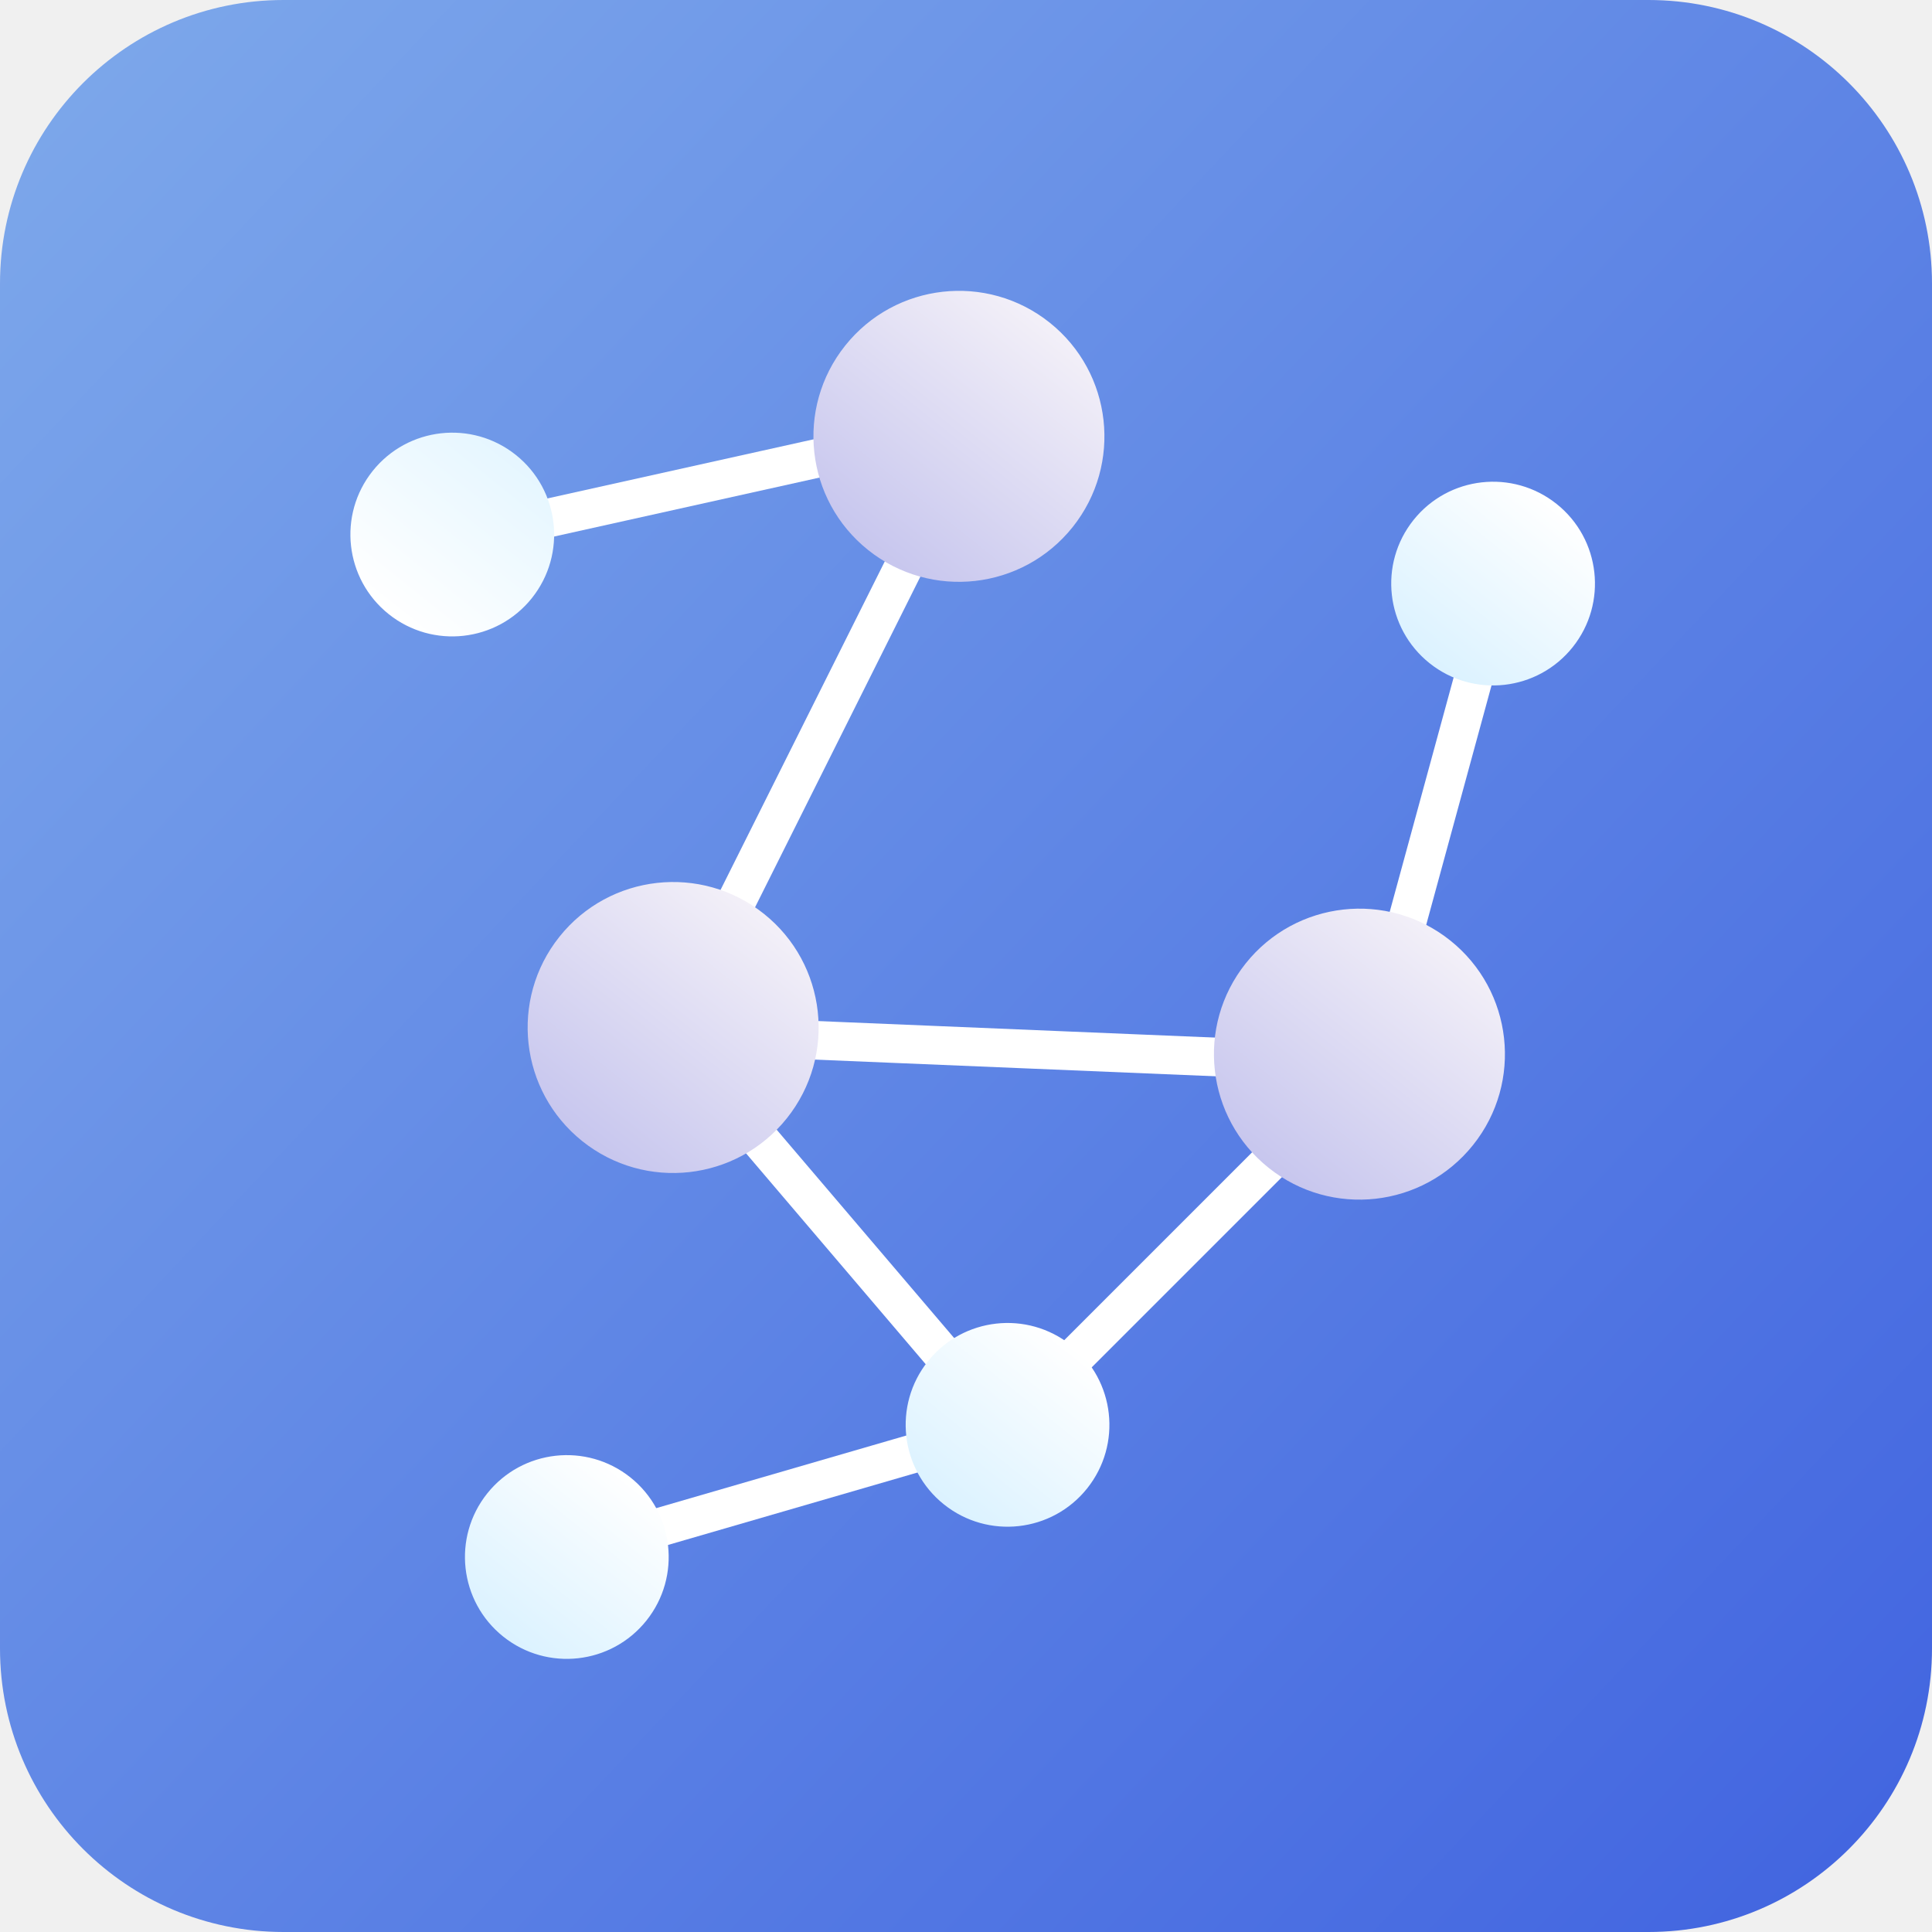
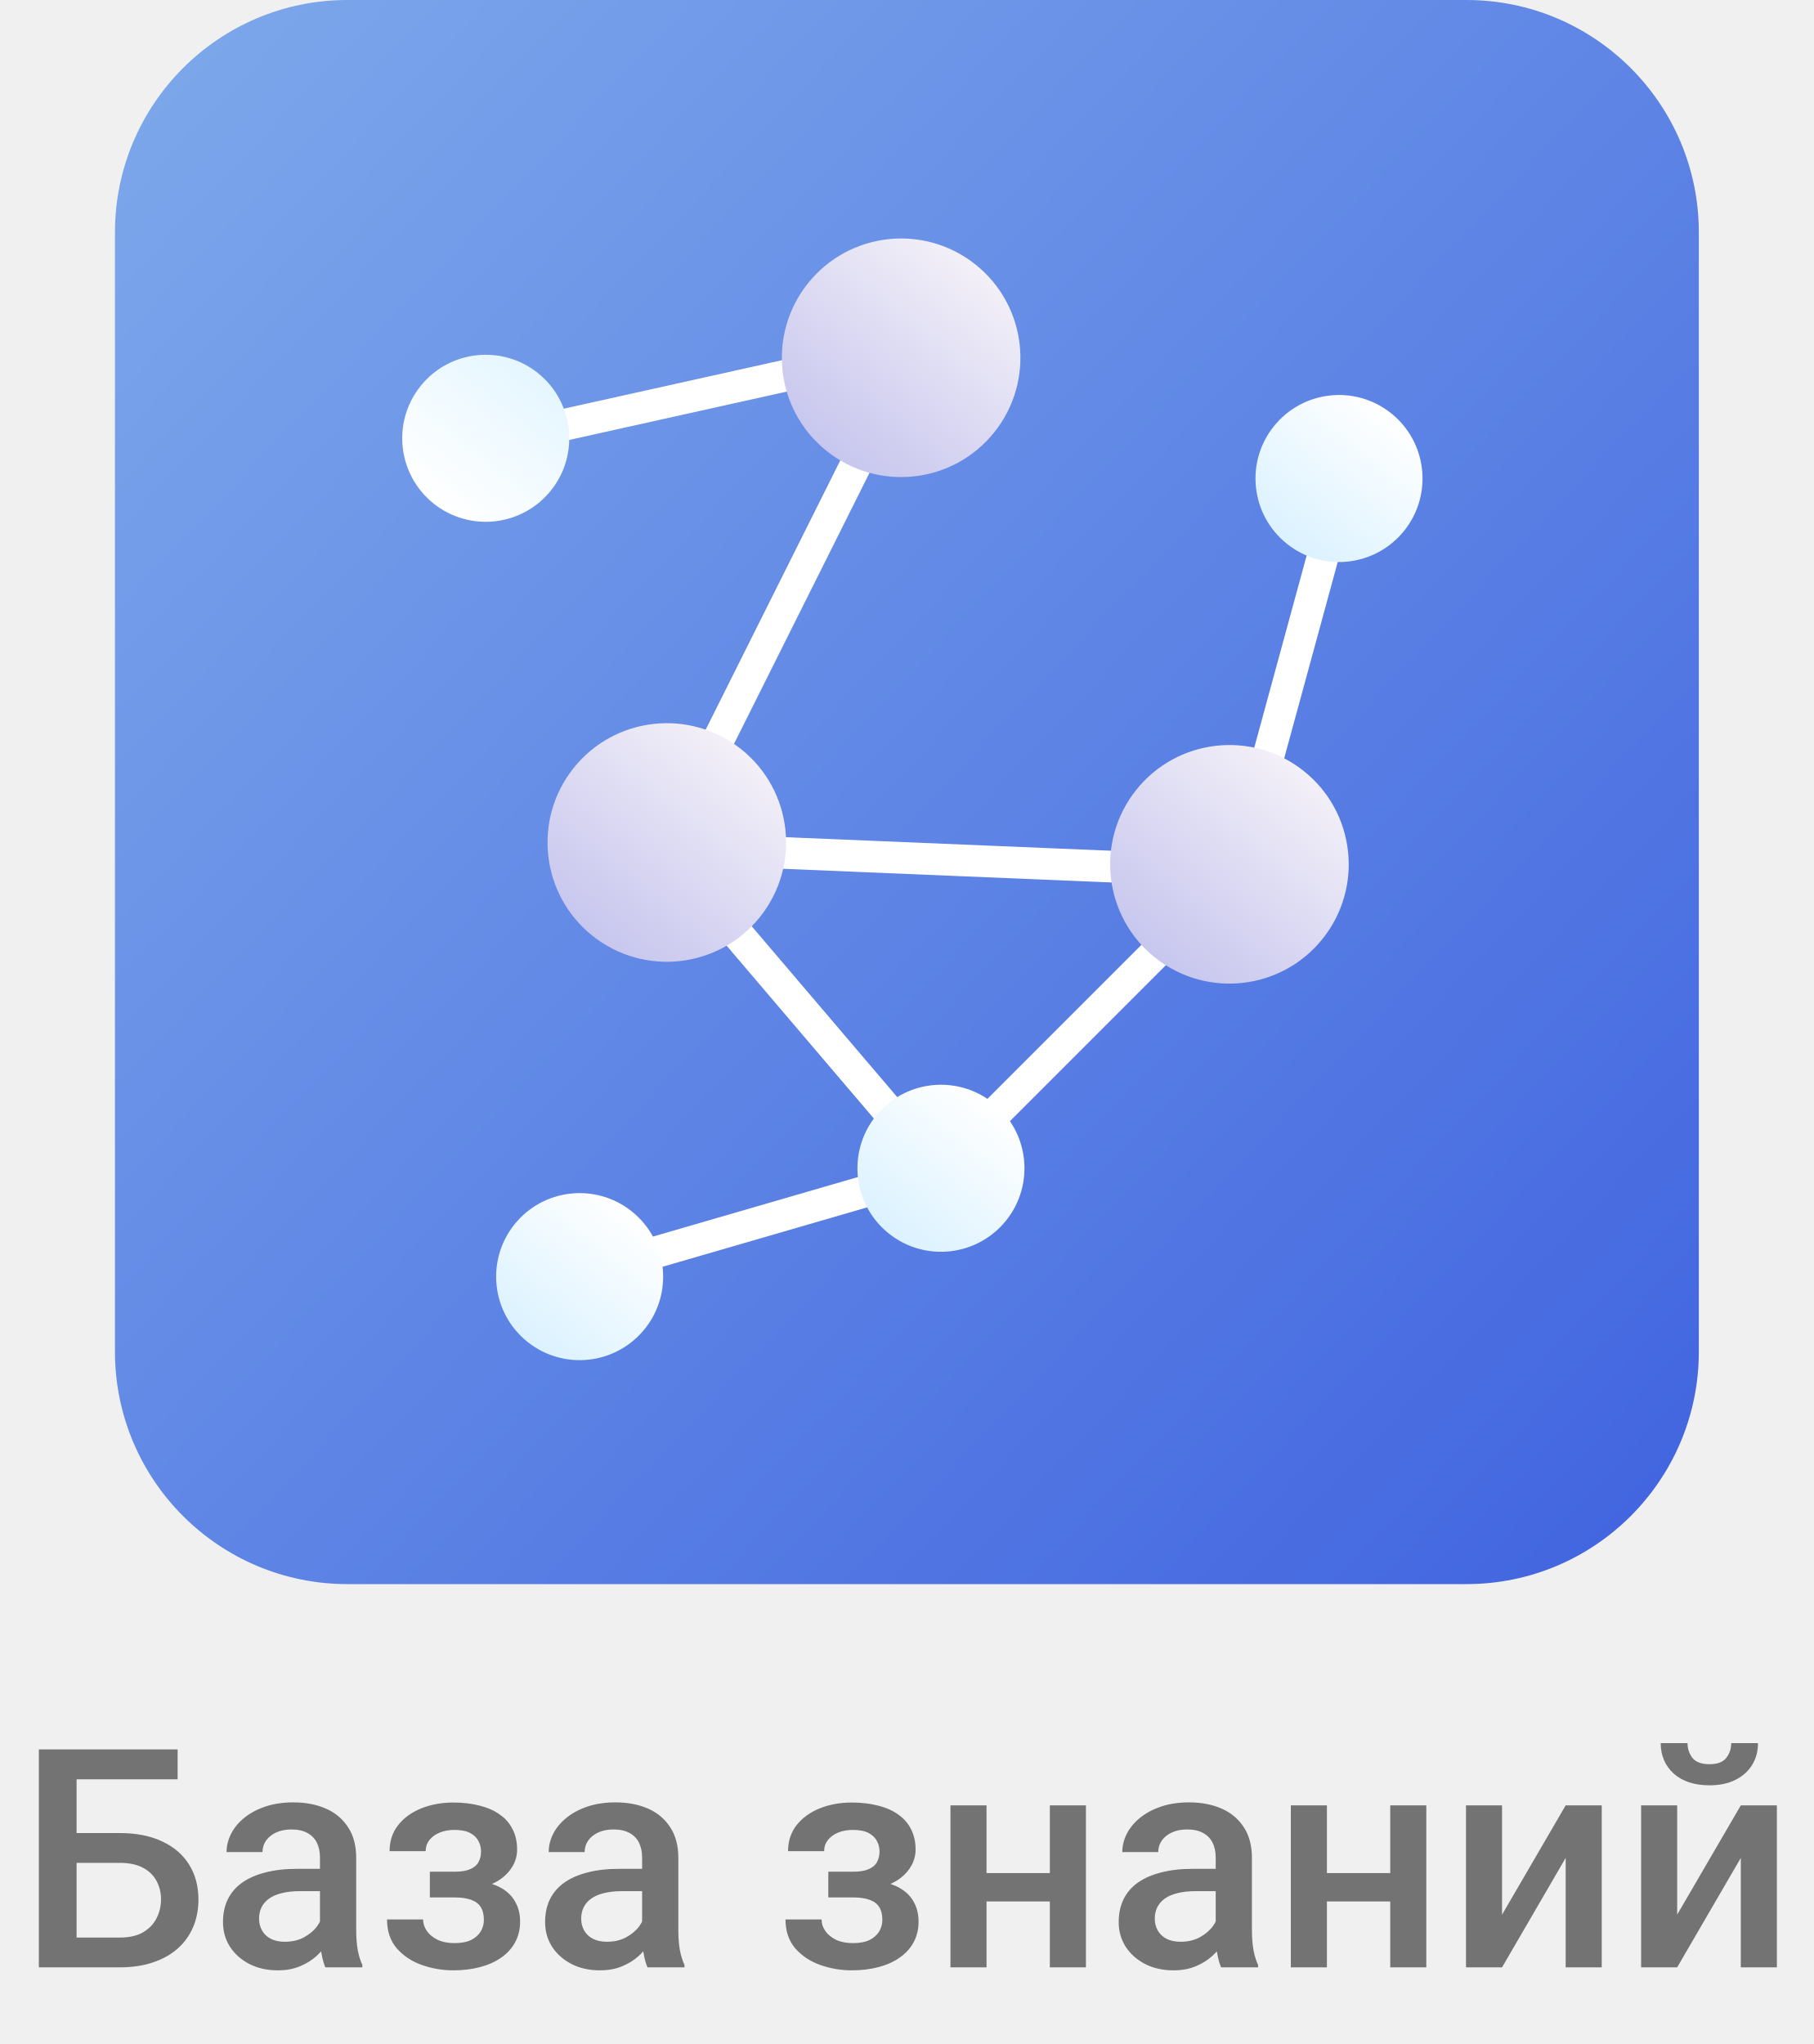
- <svg xmlns="http://www.w3.org/2000/svg" width="62" height="62" viewBox="0 0 62 62" fill="none">
-   <rect width="62" height="62" rx="9.098" fill="url(#paint0_linear_489_567)" />
-   <path d="M14.496 17.313L31.306 13.578L21.5 33.19M21.5 33.19L43.914 34.123M21.5 33.19L32.24 45.797M43.914 34.123L48.117 18.714M43.914 34.123L32.24 45.797M32.24 45.797L17.765 50" stroke="white" stroke-width="1.24" />
-   <circle cx="30.773" cy="14.003" r="4.669" transform="rotate(38.6085 30.7734 14.003)" fill="url(#paint1_linear_489_567)" />
-   <circle cx="43.626" cy="33.829" r="4.669" transform="rotate(38.6085 43.626 33.8287)" fill="url(#paint2_linear_489_567)" />
-   <circle cx="21.602" cy="32.974" r="4.669" transform="rotate(38.6085 21.6018 32.9737)" fill="url(#paint3_linear_489_567)" />
-   <circle cx="32.333" cy="45.725" r="3.269" transform="rotate(38.6085 32.3333 45.7252)" fill="url(#paint4_linear_489_567)" />
-   <circle cx="18.19" cy="49.966" r="3.269" transform="rotate(38.6085 18.1898 49.9659)" fill="url(#paint5_linear_489_567)" />
-   <circle cx="14.514" cy="17.154" r="3.269" transform="rotate(38.6085 14.514 17.1539)" fill="url(#paint6_linear_489_567)" />
-   <circle cx="47.915" cy="18.728" r="3.269" transform="rotate(38.6085 47.915 18.7281)" fill="url(#paint7_linear_489_567)" />
+ <svg xmlns="http://www.w3.org/2000/svg" width="71" height="80" viewBox="0 0 71 80" fill="none">
+   <rect x="4.5" width="62" height="62" rx="9.098" fill="url(#paint0_linear_1182_49)" />
+   <path d="M18.997 17.313L35.807 13.578L26.001 33.189M26.001 33.189L48.414 34.123M26.001 33.189L36.741 45.797M48.414 34.123L52.617 18.714M48.414 34.123L36.741 45.797M36.741 45.797L22.265 50" stroke="white" stroke-width="1.24" />
+   <circle cx="35.274" cy="14.003" r="4.669" transform="rotate(38.6085 35.2737 14.0032)" fill="url(#paint1_linear_1182_49)" />
+   <circle cx="48.126" cy="33.829" r="4.669" transform="rotate(38.6085 48.1262 33.8286)" fill="url(#paint2_linear_1182_49)" />
+   <circle cx="26.102" cy="32.974" r="4.669" transform="rotate(38.6085 26.1018 32.9737)" fill="url(#paint3_linear_1182_49)" />
+   <circle cx="36.833" cy="45.725" r="3.269" transform="rotate(38.6085 36.8334 45.7251)" fill="url(#paint4_linear_1182_49)" />
+   <circle cx="22.69" cy="49.966" r="3.269" transform="rotate(38.6085 22.6899 49.9658)" fill="url(#paint5_linear_1182_49)" />
+   <circle cx="19.014" cy="17.154" r="3.269" transform="rotate(38.6085 19.0141 17.1543)" fill="url(#paint6_linear_1182_49)" />
+   <circle cx="52.415" cy="18.729" r="3.269" transform="rotate(38.6085 52.415 18.7285)" fill="url(#paint7_linear_1182_49)" />
+   <path d="M6.953 68.469V69.641H2.986V77H1.521V68.469H6.953ZM2.541 71.744H4.686C5.334 71.744 5.889 71.853 6.35 72.072C6.811 72.287 7.162 72.59 7.404 72.981C7.646 73.371 7.768 73.826 7.768 74.346C7.768 74.736 7.699 75.094 7.562 75.418C7.426 75.742 7.225 76.023 6.959 76.262C6.693 76.496 6.369 76.678 5.986 76.807C5.607 76.936 5.174 77 4.686 77H1.521V68.469H2.998V75.834H4.686C5.057 75.834 5.361 75.766 5.6 75.629C5.838 75.488 6.014 75.305 6.127 75.078C6.244 74.852 6.303 74.603 6.303 74.334C6.303 74.072 6.244 73.834 6.127 73.619C6.014 73.404 5.838 73.232 5.6 73.103C5.361 72.975 5.057 72.91 4.686 72.91H2.541V71.744ZM12.525 75.728V72.705C12.525 72.478 12.484 72.283 12.402 72.119C12.32 71.955 12.195 71.828 12.027 71.738C11.863 71.648 11.656 71.603 11.406 71.603C11.176 71.603 10.977 71.643 10.809 71.721C10.641 71.799 10.51 71.904 10.416 72.037C10.322 72.17 10.275 72.32 10.275 72.488H8.869C8.869 72.238 8.93 71.996 9.051 71.762C9.172 71.527 9.348 71.318 9.578 71.135C9.809 70.951 10.084 70.807 10.404 70.701C10.725 70.596 11.084 70.543 11.482 70.543C11.959 70.543 12.381 70.623 12.748 70.783C13.119 70.943 13.41 71.186 13.621 71.51C13.836 71.83 13.943 72.232 13.943 72.717V75.535C13.943 75.824 13.963 76.084 14.002 76.314C14.045 76.541 14.105 76.738 14.184 76.906V77H12.736C12.67 76.848 12.617 76.654 12.578 76.42C12.543 76.182 12.525 75.951 12.525 75.728ZM12.73 73.144L12.742 74.018H11.729C11.467 74.018 11.236 74.043 11.037 74.094C10.838 74.141 10.672 74.211 10.539 74.305C10.406 74.398 10.307 74.512 10.24 74.644C10.174 74.777 10.141 74.928 10.141 75.096C10.141 75.264 10.18 75.418 10.258 75.559C10.336 75.695 10.449 75.803 10.598 75.881C10.75 75.959 10.934 75.998 11.148 75.998C11.438 75.998 11.69 75.939 11.904 75.822C12.123 75.701 12.295 75.555 12.42 75.383C12.545 75.207 12.611 75.041 12.619 74.885L13.076 75.512C13.029 75.672 12.949 75.844 12.836 76.027C12.723 76.211 12.574 76.387 12.391 76.555C12.211 76.719 11.994 76.853 11.74 76.959C11.49 77.064 11.201 77.117 10.873 77.117C10.459 77.117 10.09 77.035 9.766 76.871C9.441 76.703 9.188 76.478 9.004 76.197C8.82 75.912 8.729 75.59 8.729 75.231C8.729 74.894 8.791 74.598 8.916 74.34C9.045 74.078 9.232 73.859 9.479 73.684C9.729 73.508 10.033 73.375 10.393 73.285C10.752 73.191 11.162 73.144 11.623 73.144H12.73ZM18.045 73.971H16.826V73.256H17.811C18.061 73.256 18.26 73.223 18.408 73.156C18.561 73.09 18.668 72.998 18.73 72.881C18.797 72.76 18.83 72.619 18.83 72.459C18.83 72.318 18.797 72.186 18.73 72.061C18.668 71.932 18.561 71.826 18.408 71.744C18.256 71.662 18.049 71.621 17.787 71.621C17.572 71.621 17.379 71.656 17.207 71.727C17.039 71.797 16.906 71.894 16.809 72.019C16.711 72.144 16.662 72.289 16.662 72.453H15.25C15.25 72.059 15.361 71.719 15.584 71.434C15.81 71.148 16.113 70.93 16.492 70.777C16.871 70.625 17.287 70.549 17.74 70.549C18.127 70.549 18.475 70.59 18.783 70.672C19.092 70.75 19.354 70.867 19.568 71.023C19.787 71.176 19.953 71.367 20.066 71.598C20.184 71.824 20.242 72.088 20.242 72.389C20.242 72.603 20.191 72.807 20.09 72.998C19.988 73.189 19.842 73.359 19.65 73.508C19.459 73.652 19.227 73.766 18.953 73.848C18.684 73.93 18.381 73.971 18.045 73.971ZM16.826 73.561H18.045C18.42 73.561 18.752 73.598 19.041 73.672C19.33 73.742 19.572 73.848 19.768 73.988C19.963 74.129 20.109 74.303 20.207 74.51C20.309 74.713 20.359 74.947 20.359 75.213C20.359 75.51 20.295 75.777 20.166 76.016C20.041 76.25 19.861 76.449 19.627 76.613C19.396 76.777 19.121 76.902 18.801 76.988C18.48 77.074 18.127 77.117 17.74 77.117C17.318 77.117 16.908 77.047 16.51 76.906C16.115 76.766 15.789 76.549 15.531 76.256C15.277 75.959 15.15 75.582 15.15 75.125H16.562C16.562 75.285 16.611 75.436 16.709 75.576C16.807 75.717 16.947 75.832 17.131 75.922C17.314 76.008 17.535 76.051 17.793 76.051C18.059 76.051 18.275 76.01 18.443 75.928C18.611 75.842 18.736 75.731 18.818 75.594C18.9 75.453 18.941 75.305 18.941 75.148C18.941 74.938 18.9 74.768 18.818 74.639C18.736 74.51 18.611 74.416 18.443 74.357C18.275 74.295 18.064 74.264 17.811 74.264H16.826V73.561ZM25.135 75.728V72.705C25.135 72.478 25.094 72.283 25.012 72.119C24.93 71.955 24.805 71.828 24.637 71.738C24.473 71.648 24.266 71.603 24.016 71.603C23.785 71.603 23.586 71.643 23.418 71.721C23.25 71.799 23.119 71.904 23.025 72.037C22.932 72.17 22.885 72.32 22.885 72.488H21.479C21.479 72.238 21.539 71.996 21.66 71.762C21.781 71.527 21.957 71.318 22.188 71.135C22.418 70.951 22.693 70.807 23.014 70.701C23.334 70.596 23.693 70.543 24.092 70.543C24.568 70.543 24.99 70.623 25.357 70.783C25.729 70.943 26.02 71.186 26.23 71.51C26.445 71.83 26.553 72.232 26.553 72.717V75.535C26.553 75.824 26.572 76.084 26.611 76.314C26.654 76.541 26.715 76.738 26.793 76.906V77H25.346C25.279 76.848 25.227 76.654 25.188 76.42C25.152 76.182 25.135 75.951 25.135 75.728ZM25.34 73.144L25.352 74.018H24.338C24.076 74.018 23.846 74.043 23.646 74.094C23.447 74.141 23.281 74.211 23.148 74.305C23.016 74.398 22.916 74.512 22.85 74.644C22.783 74.777 22.75 74.928 22.75 75.096C22.75 75.264 22.789 75.418 22.867 75.559C22.945 75.695 23.059 75.803 23.207 75.881C23.359 75.959 23.543 75.998 23.758 75.998C24.047 75.998 24.299 75.939 24.514 75.822C24.732 75.701 24.904 75.555 25.029 75.383C25.154 75.207 25.221 75.041 25.229 74.885L25.686 75.512C25.639 75.672 25.559 75.844 25.445 76.027C25.332 76.211 25.184 76.387 25 76.555C24.82 76.719 24.604 76.853 24.35 76.959C24.1 77.064 23.811 77.117 23.482 77.117C23.068 77.117 22.699 77.035 22.375 76.871C22.051 76.703 21.797 76.478 21.613 76.197C21.43 75.912 21.338 75.59 21.338 75.231C21.338 74.894 21.4 74.598 21.525 74.34C21.654 74.078 21.842 73.859 22.088 73.684C22.338 73.508 22.643 73.375 23.002 73.285C23.361 73.191 23.771 73.144 24.232 73.144H25.34ZM33.643 73.971H32.424V73.256H33.408C33.658 73.256 33.857 73.223 34.006 73.156C34.158 73.09 34.266 72.998 34.328 72.881C34.395 72.76 34.428 72.619 34.428 72.459C34.428 72.318 34.395 72.186 34.328 72.061C34.266 71.932 34.158 71.826 34.006 71.744C33.853 71.662 33.647 71.621 33.385 71.621C33.17 71.621 32.977 71.656 32.805 71.727C32.637 71.797 32.504 71.894 32.406 72.019C32.309 72.144 32.26 72.289 32.26 72.453H30.848C30.848 72.059 30.959 71.719 31.182 71.434C31.408 71.148 31.711 70.93 32.09 70.777C32.469 70.625 32.885 70.549 33.338 70.549C33.725 70.549 34.072 70.59 34.381 70.672C34.69 70.75 34.951 70.867 35.166 71.023C35.385 71.176 35.551 71.367 35.664 71.598C35.781 71.824 35.84 72.088 35.84 72.389C35.84 72.603 35.789 72.807 35.688 72.998C35.586 73.189 35.44 73.359 35.248 73.508C35.057 73.652 34.824 73.766 34.551 73.848C34.281 73.93 33.978 73.971 33.643 73.971ZM32.424 73.561H33.643C34.018 73.561 34.35 73.598 34.639 73.672C34.928 73.742 35.17 73.848 35.365 73.988C35.56 74.129 35.707 74.303 35.805 74.51C35.906 74.713 35.957 74.947 35.957 75.213C35.957 75.51 35.893 75.777 35.764 76.016C35.639 76.25 35.459 76.449 35.225 76.613C34.994 76.777 34.719 76.902 34.398 76.988C34.078 77.074 33.725 77.117 33.338 77.117C32.916 77.117 32.506 77.047 32.107 76.906C31.713 76.766 31.387 76.549 31.129 76.256C30.875 75.959 30.748 75.582 30.748 75.125H32.16C32.16 75.285 32.209 75.436 32.307 75.576C32.404 75.717 32.545 75.832 32.728 75.922C32.912 76.008 33.133 76.051 33.391 76.051C33.656 76.051 33.873 76.01 34.041 75.928C34.209 75.842 34.334 75.731 34.416 75.594C34.498 75.453 34.539 75.305 34.539 75.148C34.539 74.938 34.498 74.768 34.416 74.639C34.334 74.51 34.209 74.416 34.041 74.357C33.873 74.295 33.662 74.264 33.408 74.264H32.424V73.561ZM41.488 73.309V74.422H38.207V73.309H41.488ZM38.617 70.66V77H37.205V70.66H38.617ZM42.508 70.66V77H41.096V70.66H42.508ZM47.588 75.728V72.705C47.588 72.478 47.547 72.283 47.465 72.119C47.383 71.955 47.258 71.828 47.09 71.738C46.926 71.648 46.719 71.603 46.469 71.603C46.238 71.603 46.039 71.643 45.871 71.721C45.703 71.799 45.572 71.904 45.478 72.037C45.385 72.17 45.338 72.32 45.338 72.488H43.932C43.932 72.238 43.992 71.996 44.113 71.762C44.234 71.527 44.41 71.318 44.641 71.135C44.871 70.951 45.147 70.807 45.467 70.701C45.787 70.596 46.147 70.543 46.545 70.543C47.022 70.543 47.443 70.623 47.81 70.783C48.182 70.943 48.473 71.186 48.684 71.51C48.898 71.83 49.006 72.232 49.006 72.717V75.535C49.006 75.824 49.025 76.084 49.065 76.314C49.107 76.541 49.168 76.738 49.246 76.906V77H47.799C47.732 76.848 47.68 76.654 47.641 76.42C47.605 76.182 47.588 75.951 47.588 75.728ZM47.793 73.144L47.805 74.018H46.791C46.529 74.018 46.299 74.043 46.1 74.094C45.9 74.141 45.734 74.211 45.602 74.305C45.469 74.398 45.369 74.512 45.303 74.644C45.236 74.777 45.203 74.928 45.203 75.096C45.203 75.264 45.242 75.418 45.32 75.559C45.398 75.695 45.512 75.803 45.66 75.881C45.812 75.959 45.996 75.998 46.211 75.998C46.5 75.998 46.752 75.939 46.967 75.822C47.185 75.701 47.357 75.555 47.482 75.383C47.607 75.207 47.674 75.041 47.682 74.885L48.139 75.512C48.092 75.672 48.012 75.844 47.898 76.027C47.785 76.211 47.637 76.387 47.453 76.555C47.273 76.719 47.057 76.853 46.803 76.959C46.553 77.064 46.264 77.117 45.935 77.117C45.522 77.117 45.152 77.035 44.828 76.871C44.504 76.703 44.25 76.478 44.066 76.197C43.883 75.912 43.791 75.59 43.791 75.231C43.791 74.894 43.853 74.598 43.978 74.34C44.107 74.078 44.295 73.859 44.541 73.684C44.791 73.508 45.096 73.375 45.455 73.285C45.815 73.191 46.225 73.144 46.685 73.144H47.793ZM54.812 73.309V74.422H51.531V73.309H54.812ZM51.941 70.66V77H50.529V70.66H51.941ZM55.832 70.66V77H54.42V70.66H55.832ZM58.797 74.938L61.287 70.66H62.699V77H61.287V72.717L58.797 77H57.385V70.66H58.797V74.938ZM65.652 74.938L68.143 70.66H69.555V77H68.143V72.717L65.652 77H64.24V70.66H65.652V74.938ZM67.768 68.223H68.816C68.816 68.547 68.738 68.834 68.582 69.084C68.43 69.33 68.211 69.523 67.926 69.664C67.644 69.805 67.309 69.875 66.918 69.875C66.328 69.875 65.861 69.723 65.518 69.418C65.178 69.109 65.008 68.711 65.008 68.223H66.057C66.057 68.441 66.121 68.635 66.25 68.803C66.383 68.967 66.606 69.049 66.918 69.049C67.227 69.049 67.445 68.967 67.574 68.803C67.703 68.635 67.768 68.441 67.768 68.223Z" fill="#737373" />
  <defs>
-     <linearGradient id="paint0_linear_489_567" x1="0" y1="0" x2="62" y2="58.5" gradientUnits="userSpaceOnUse">
+     <linearGradient id="paint0_linear_1182_49" x1="4.5" y1="0" x2="66.5" y2="58.5" gradientUnits="userSpaceOnUse">
      <stop stop-color="#7EA9EB" />
      <stop offset="1" stop-color="#4265E0" />
    </linearGradient>
-     <linearGradient id="paint1_linear_489_567" x1="30.773" y1="9.334" x2="30.773" y2="18.672" gradientUnits="userSpaceOnUse">
+     <linearGradient id="paint1_linear_1182_49" x1="35.274" y1="9.334" x2="35.274" y2="18.673" gradientUnits="userSpaceOnUse">
      <stop stop-color="#F3F0F8" />
      <stop offset="1" stop-color="#C7C6EE" />
    </linearGradient>
-     <linearGradient id="paint2_linear_489_567" x1="43.626" y1="29.159" x2="43.626" y2="38.498" gradientUnits="userSpaceOnUse">
+     <linearGradient id="paint2_linear_1182_49" x1="48.126" y1="29.159" x2="48.126" y2="38.498" gradientUnits="userSpaceOnUse">
      <stop stop-color="#F3F0F8" />
      <stop offset="1" stop-color="#C7C6EE" />
    </linearGradient>
-     <linearGradient id="paint3_linear_489_567" x1="21.602" y1="28.304" x2="21.602" y2="37.643" gradientUnits="userSpaceOnUse">
+     <linearGradient id="paint3_linear_1182_49" x1="26.102" y1="28.304" x2="26.102" y2="37.643" gradientUnits="userSpaceOnUse">
      <stop stop-color="#F3F0F8" />
      <stop offset="1" stop-color="#C7C6EE" />
    </linearGradient>
-     <linearGradient id="paint4_linear_489_567" x1="32.333" y1="42.456" x2="32.333" y2="48.994" gradientUnits="userSpaceOnUse">
+     <linearGradient id="paint4_linear_1182_49" x1="36.833" y1="42.456" x2="36.833" y2="48.994" gradientUnits="userSpaceOnUse">
      <stop stop-color="white" />
      <stop offset="1" stop-color="#DBF2FF" />
    </linearGradient>
-     <linearGradient id="paint5_linear_489_567" x1="18.19" y1="46.697" x2="18.19" y2="53.234" gradientUnits="userSpaceOnUse">
+     <linearGradient id="paint5_linear_1182_49" x1="22.69" y1="46.697" x2="22.69" y2="53.234" gradientUnits="userSpaceOnUse">
      <stop stop-color="white" />
      <stop offset="1" stop-color="#DBF2FF" />
    </linearGradient>
-     <linearGradient id="paint6_linear_489_567" x1="14.514" y1="13.885" x2="14.514" y2="20.422" gradientUnits="userSpaceOnUse">
+     <linearGradient id="paint6_linear_1182_49" x1="19.014" y1="13.886" x2="19.014" y2="20.423" gradientUnits="userSpaceOnUse">
      <stop stop-color="#E5F6FF" />
      <stop offset="1" stop-color="white" />
    </linearGradient>
-     <linearGradient id="paint7_linear_489_567" x1="47.915" y1="15.46" x2="47.915" y2="21.997" gradientUnits="userSpaceOnUse">
+     <linearGradient id="paint7_linear_1182_49" x1="52.415" y1="15.46" x2="52.415" y2="21.997" gradientUnits="userSpaceOnUse">
      <stop stop-color="white" />
      <stop offset="1" stop-color="#DBF2FF" />
    </linearGradient>
  </defs>
</svg>
